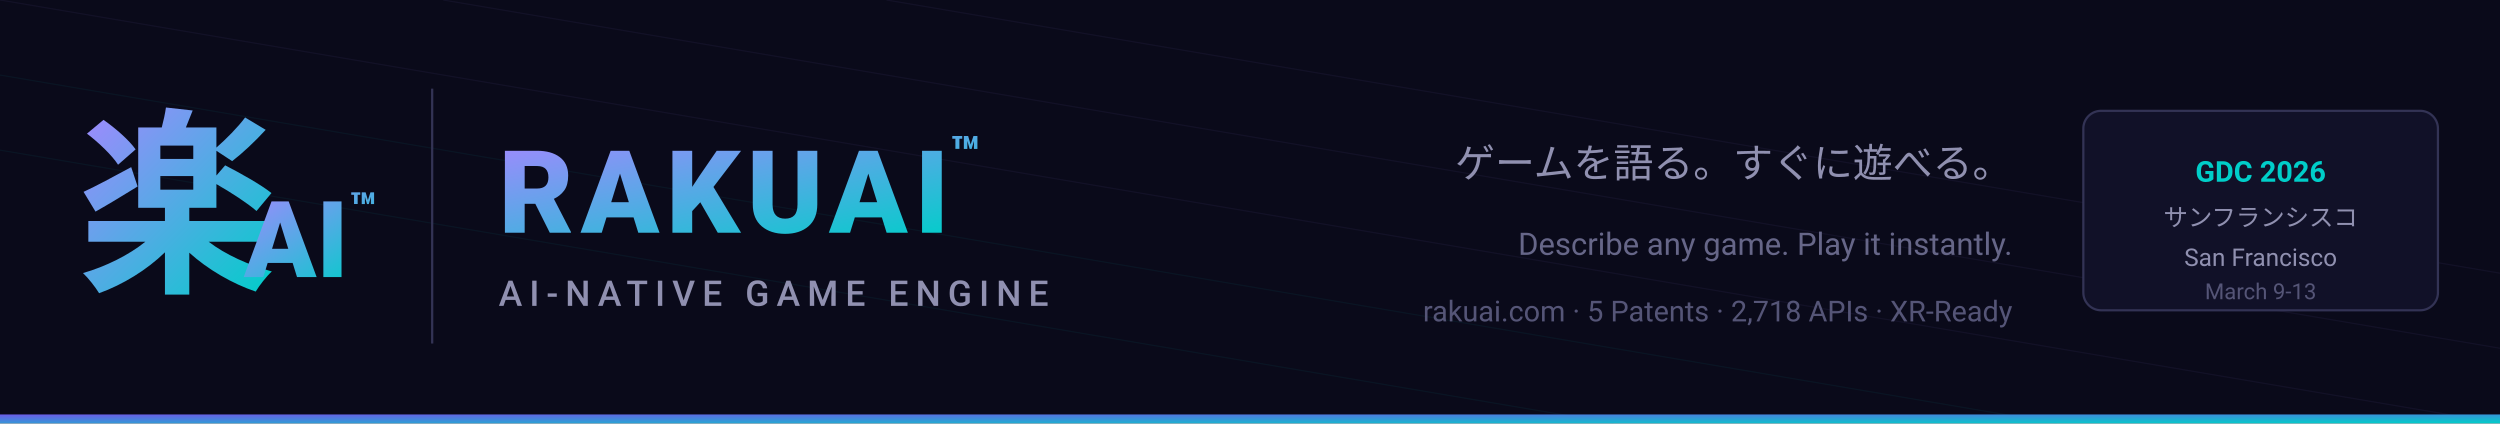
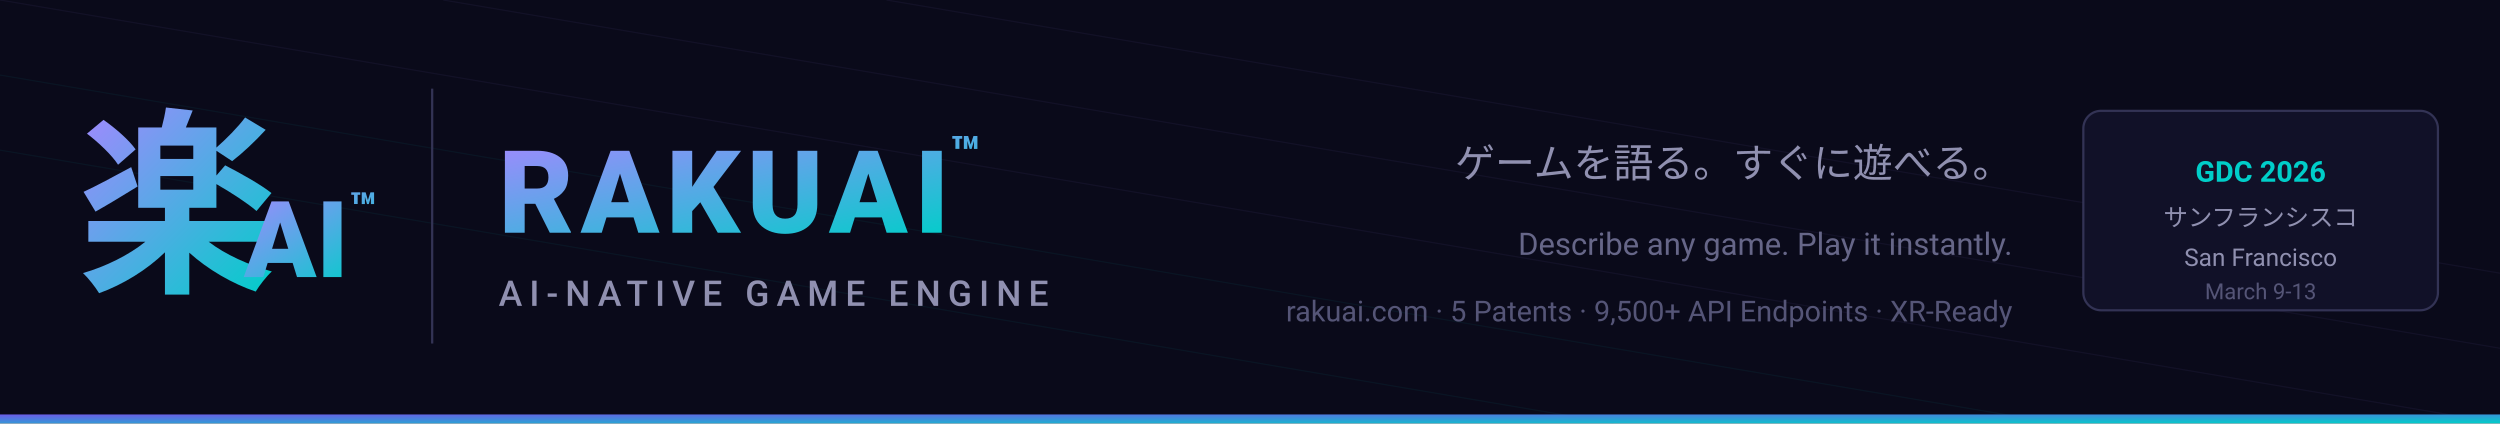
<svg xmlns="http://www.w3.org/2000/svg" viewBox="0 0 1128 191">
  <defs>
    <linearGradient id="g" x1="0%" y1="0%" x2="100%" y2="100%">
      <stop offset="0%" style="stop-color:#a388ff" />
      <stop offset="100%" style="stop-color:#00cec9" />
    </linearGradient>
    <linearGradient id="g2" x1="0%" y1="0%" x2="100%" y2="100%">
      <stop offset="0%" style="stop-color:#6c5ce7" />
      <stop offset="100%" style="stop-color:#00cec9" />
    </linearGradient>
  </defs>
  <rect width="1128" height="191" fill="#0a0a1a" />
  <g opacity="0.06">
    <line x1="0" y1="0" x2="1128" y2="191" stroke="#a388ff" stroke-width="0.5" />
    <line x1="200" y1="0" x2="1328" y2="191" stroke="#a388ff" stroke-width="0.5" />
    <line x1="400" y1="0" x2="1528" y2="191" stroke="#a388ff" stroke-width="0.5" />
    <line x1="-200" y1="0" x2="928" y2="191" stroke="#00cec9" stroke-width="0.5" />
    <line x1="-400" y1="0" x2="728" y2="191" stroke="#00cec9" stroke-width="0.5" />
  </g>
  <rect x="0" y="187" width="1128" height="4" fill="url(#g2)" />
  <text x="80" y="125" text-anchor="middle" font-family="'Noto Sans CJK JP','Noto Sans JP','Hiragino Sans',sans-serif" font-size="90" font-weight="700" fill="url(#g)">楽</text>
  <text x="140" y="125" text-anchor="middle" font-family="-apple-system,BlinkMacSystemFont,'Segoe UI',Roboto,sans-serif" font-size="48" font-weight="800" fill="url(#g)">AI<tspan font-size="20" dy="-24">™</tspan>
  </text>
  <line x1="195" y1="40" x2="195" y2="155" stroke="#333355" stroke-width="1" />
  <text x="225" y="105" font-family="-apple-system,BlinkMacSystemFont,'Segoe UI',Roboto,sans-serif" font-size="52" font-weight="800" letter-spacing="0.06em" fill="url(#g)">RAKUAI<tspan font-size="22" dy="-28">™</tspan>
  </text>
  <text x="225" y="138" font-family="-apple-system,BlinkMacSystemFont,'Segoe UI',Roboto,sans-serif" font-size="16" font-weight="500" fill="#9090b0" letter-spacing="0.2em">AI-NATIVE GAME ENGINE</text>
  <text x="908" y="80" text-anchor="end" font-family="'Noto Sans CJK JP','Noto Sans JP','Hiragino Sans',sans-serif" font-size="18" font-weight="500" fill="#9090b0">ゲームを語る。すぐに遊べる。</text>
  <text x="908" y="115" text-anchor="end" font-family="-apple-system,BlinkMacSystemFont,'Segoe UI',Roboto,sans-serif" font-size="14" fill="#666688">Describe any game. Play it instantly.</text>
-   <text x="908" y="145" text-anchor="end" font-family="-apple-system,BlinkMacSystemFont,'Segoe UI',Roboto,sans-serif" font-size="13" fill="#555577">rakuai.com · 5 Patents · 2,718 APIs · XR-Ready</text>
+   <text x="908" y="145" text-anchor="end" font-family="-apple-system,BlinkMacSystemFont,'Segoe UI',Roboto,sans-serif" font-size="13" fill="#555577">rakuai.com  ·  5 Patents  ·  9,500+ API Endpoints  ·  XR-Ready</text>
  <rect x="940" y="50" width="160" height="90" rx="8" fill="#111128" stroke="#333355" stroke-width="1" />
  <text x="1020" y="82" text-anchor="middle" font-family="-apple-system,BlinkMacSystemFont,'Segoe UI',Roboto,sans-serif" font-size="13" font-weight="700" fill="#00cec9">GDC 2026</text>
  <text x="1020" y="102" text-anchor="middle" font-family="'Noto Sans CJK JP','Noto Sans JP','Hiragino Sans',sans-serif" font-size="11" fill="#9090b0">サンフランシスコ</text>
  <text x="1020" y="120" text-anchor="middle" font-family="-apple-system,BlinkMacSystemFont,'Segoe UI',Roboto,sans-serif" font-size="11" fill="#9090b0">San Francisco</text>
  <text x="1020" y="135" text-anchor="middle" font-family="-apple-system,BlinkMacSystemFont,'Segoe UI',Roboto,sans-serif" font-size="10" fill="#555577">March 9-13</text>
</svg>
